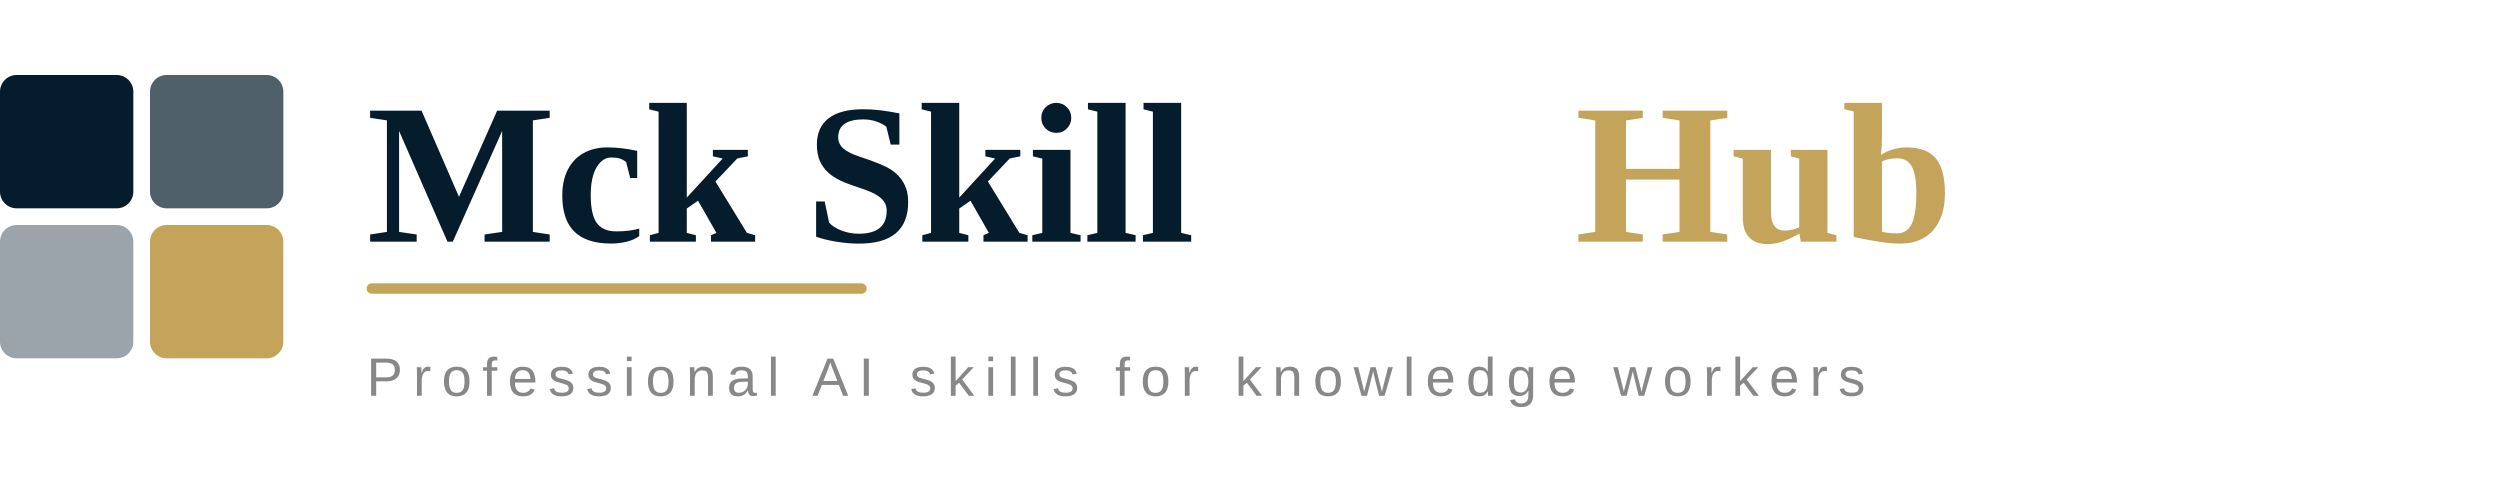
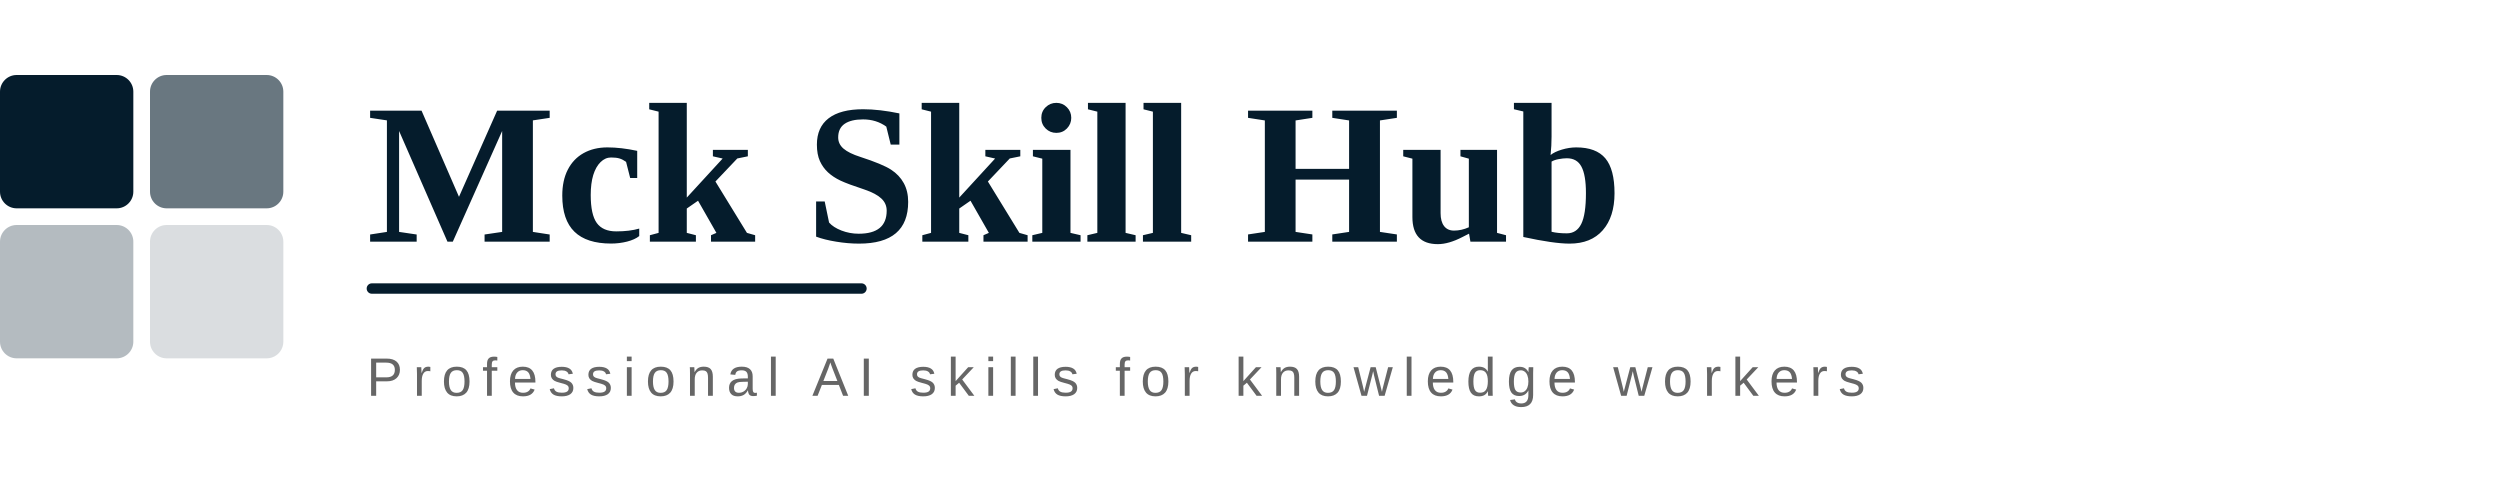
<svg xmlns="http://www.w3.org/2000/svg" viewBox="0 0 600 120">
  <defs>
    <style>
      .title { font-family: Georgia, 'Times New Roman', serif; font-size: 48px; font-weight: bold; fill: #051C2C; }
-       .hub { font-family: Georgia, 'Times New Roman', serif; font-size: 48px; font-weight: bold; fill: #C4A35A; }
-       .subtitle { font-family: Arial, Helvetica, sans-serif; font-size: 13px; fill: #888888; letter-spacing: 2.5px; text-transform: uppercase; }
+       .subtitle { font-family: Arial, Helvetica, sans-serif; font-size: 13px; fill: #666666; letter-spacing: 2.5px; text-transform: uppercase; }
    </style>
  </defs>
  <g transform="translate(0, 18)">
    <rect x="0" y="0" width="32" height="32" rx="4" fill="#051C2C" />
-     <rect x="36" y="0" width="32" height="32" rx="4" fill="#051C2C" opacity="0.7" />
-     <rect x="0" y="36" width="32" height="32" rx="4" fill="#051C2C" opacity="0.4" />
-     <rect x="36" y="36" width="32" height="32" rx="4" fill="#C4A35A" />
+     <rect x="36" y="0" width="32" height="32" rx="4" fill="#051C2C" opacity="0.6" />
+     <rect x="0" y="36" width="32" height="32" rx="4" fill="#051C2C" opacity="0.3" />
+     <rect x="36" y="36" width="32" height="32" rx="4" fill="#051C2C" opacity="0.15" />
  </g>
-   <text x="88" y="58" class="title">Mck Skill</text>
-   <text x="378" y="58" class="hub"> Hub</text>
-   <rect x="88" y="68" width="120" height="2.5" rx="1.25" fill="#C4A35A" />
+   <text x="88" y="58" class="title">Mck Skill Hub</text>
+   <rect x="88" y="68" width="120" height="2.5" rx="1.25" fill="#051C2C" />
  <text x="88" y="95" class="subtitle">Professional AI skills for knowledge workers</text>
</svg>
